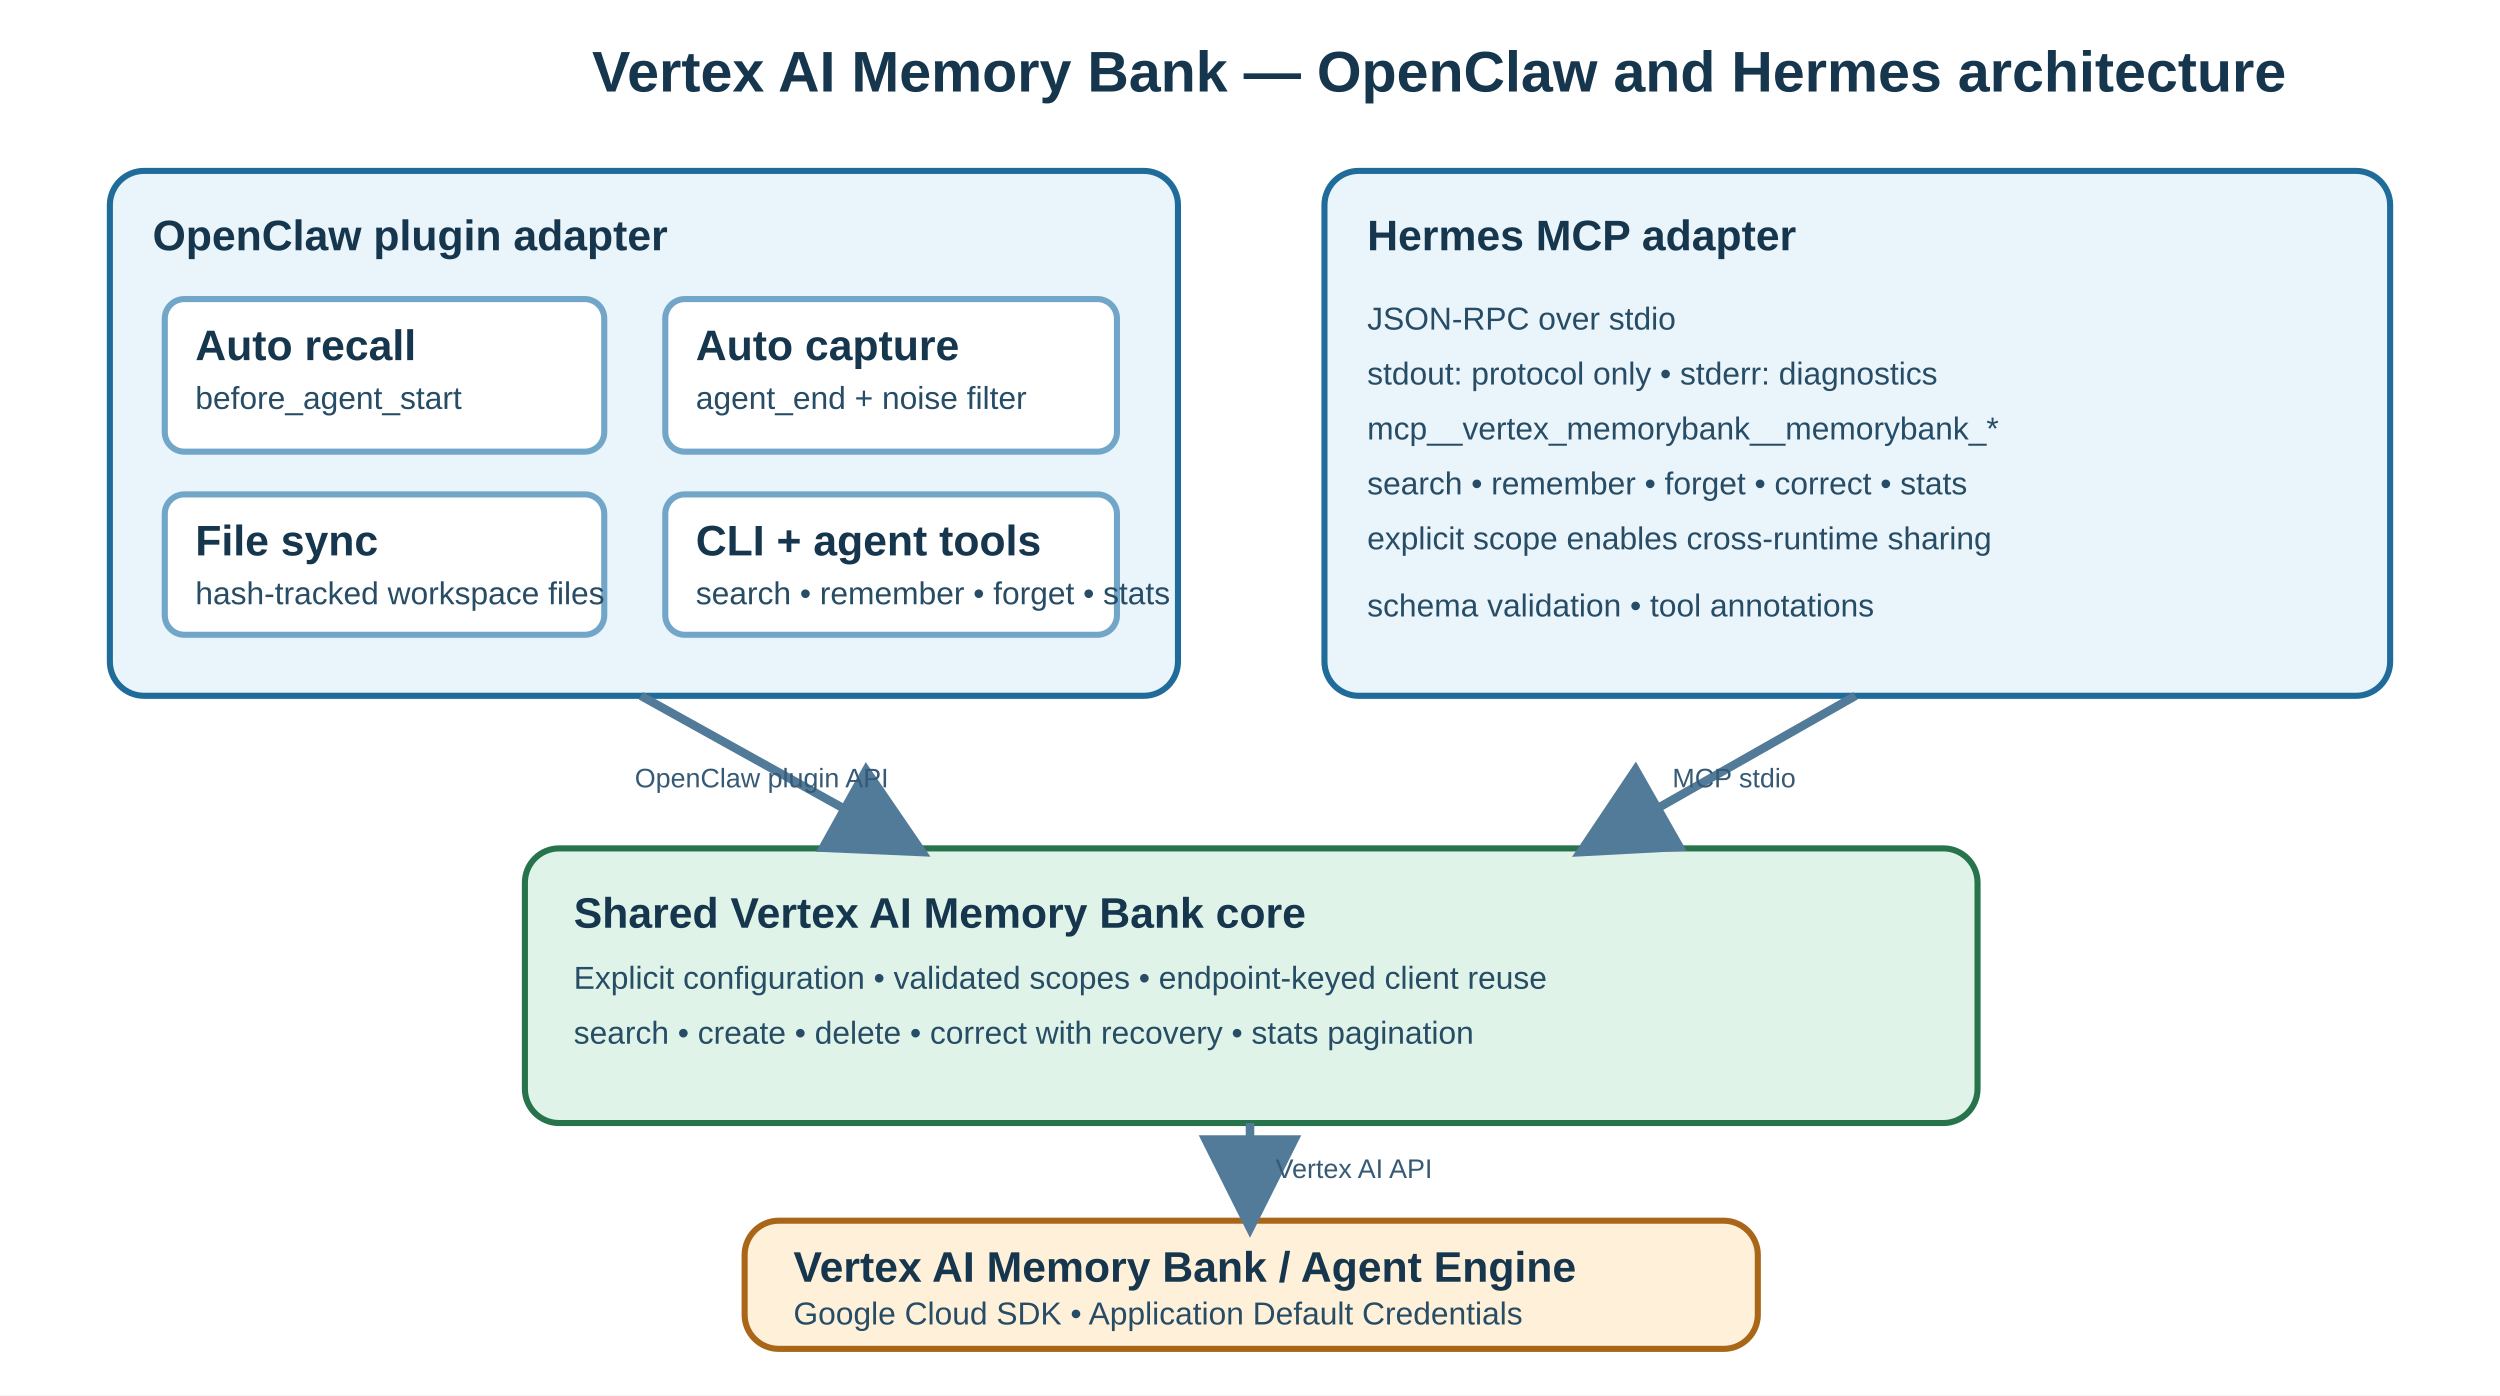
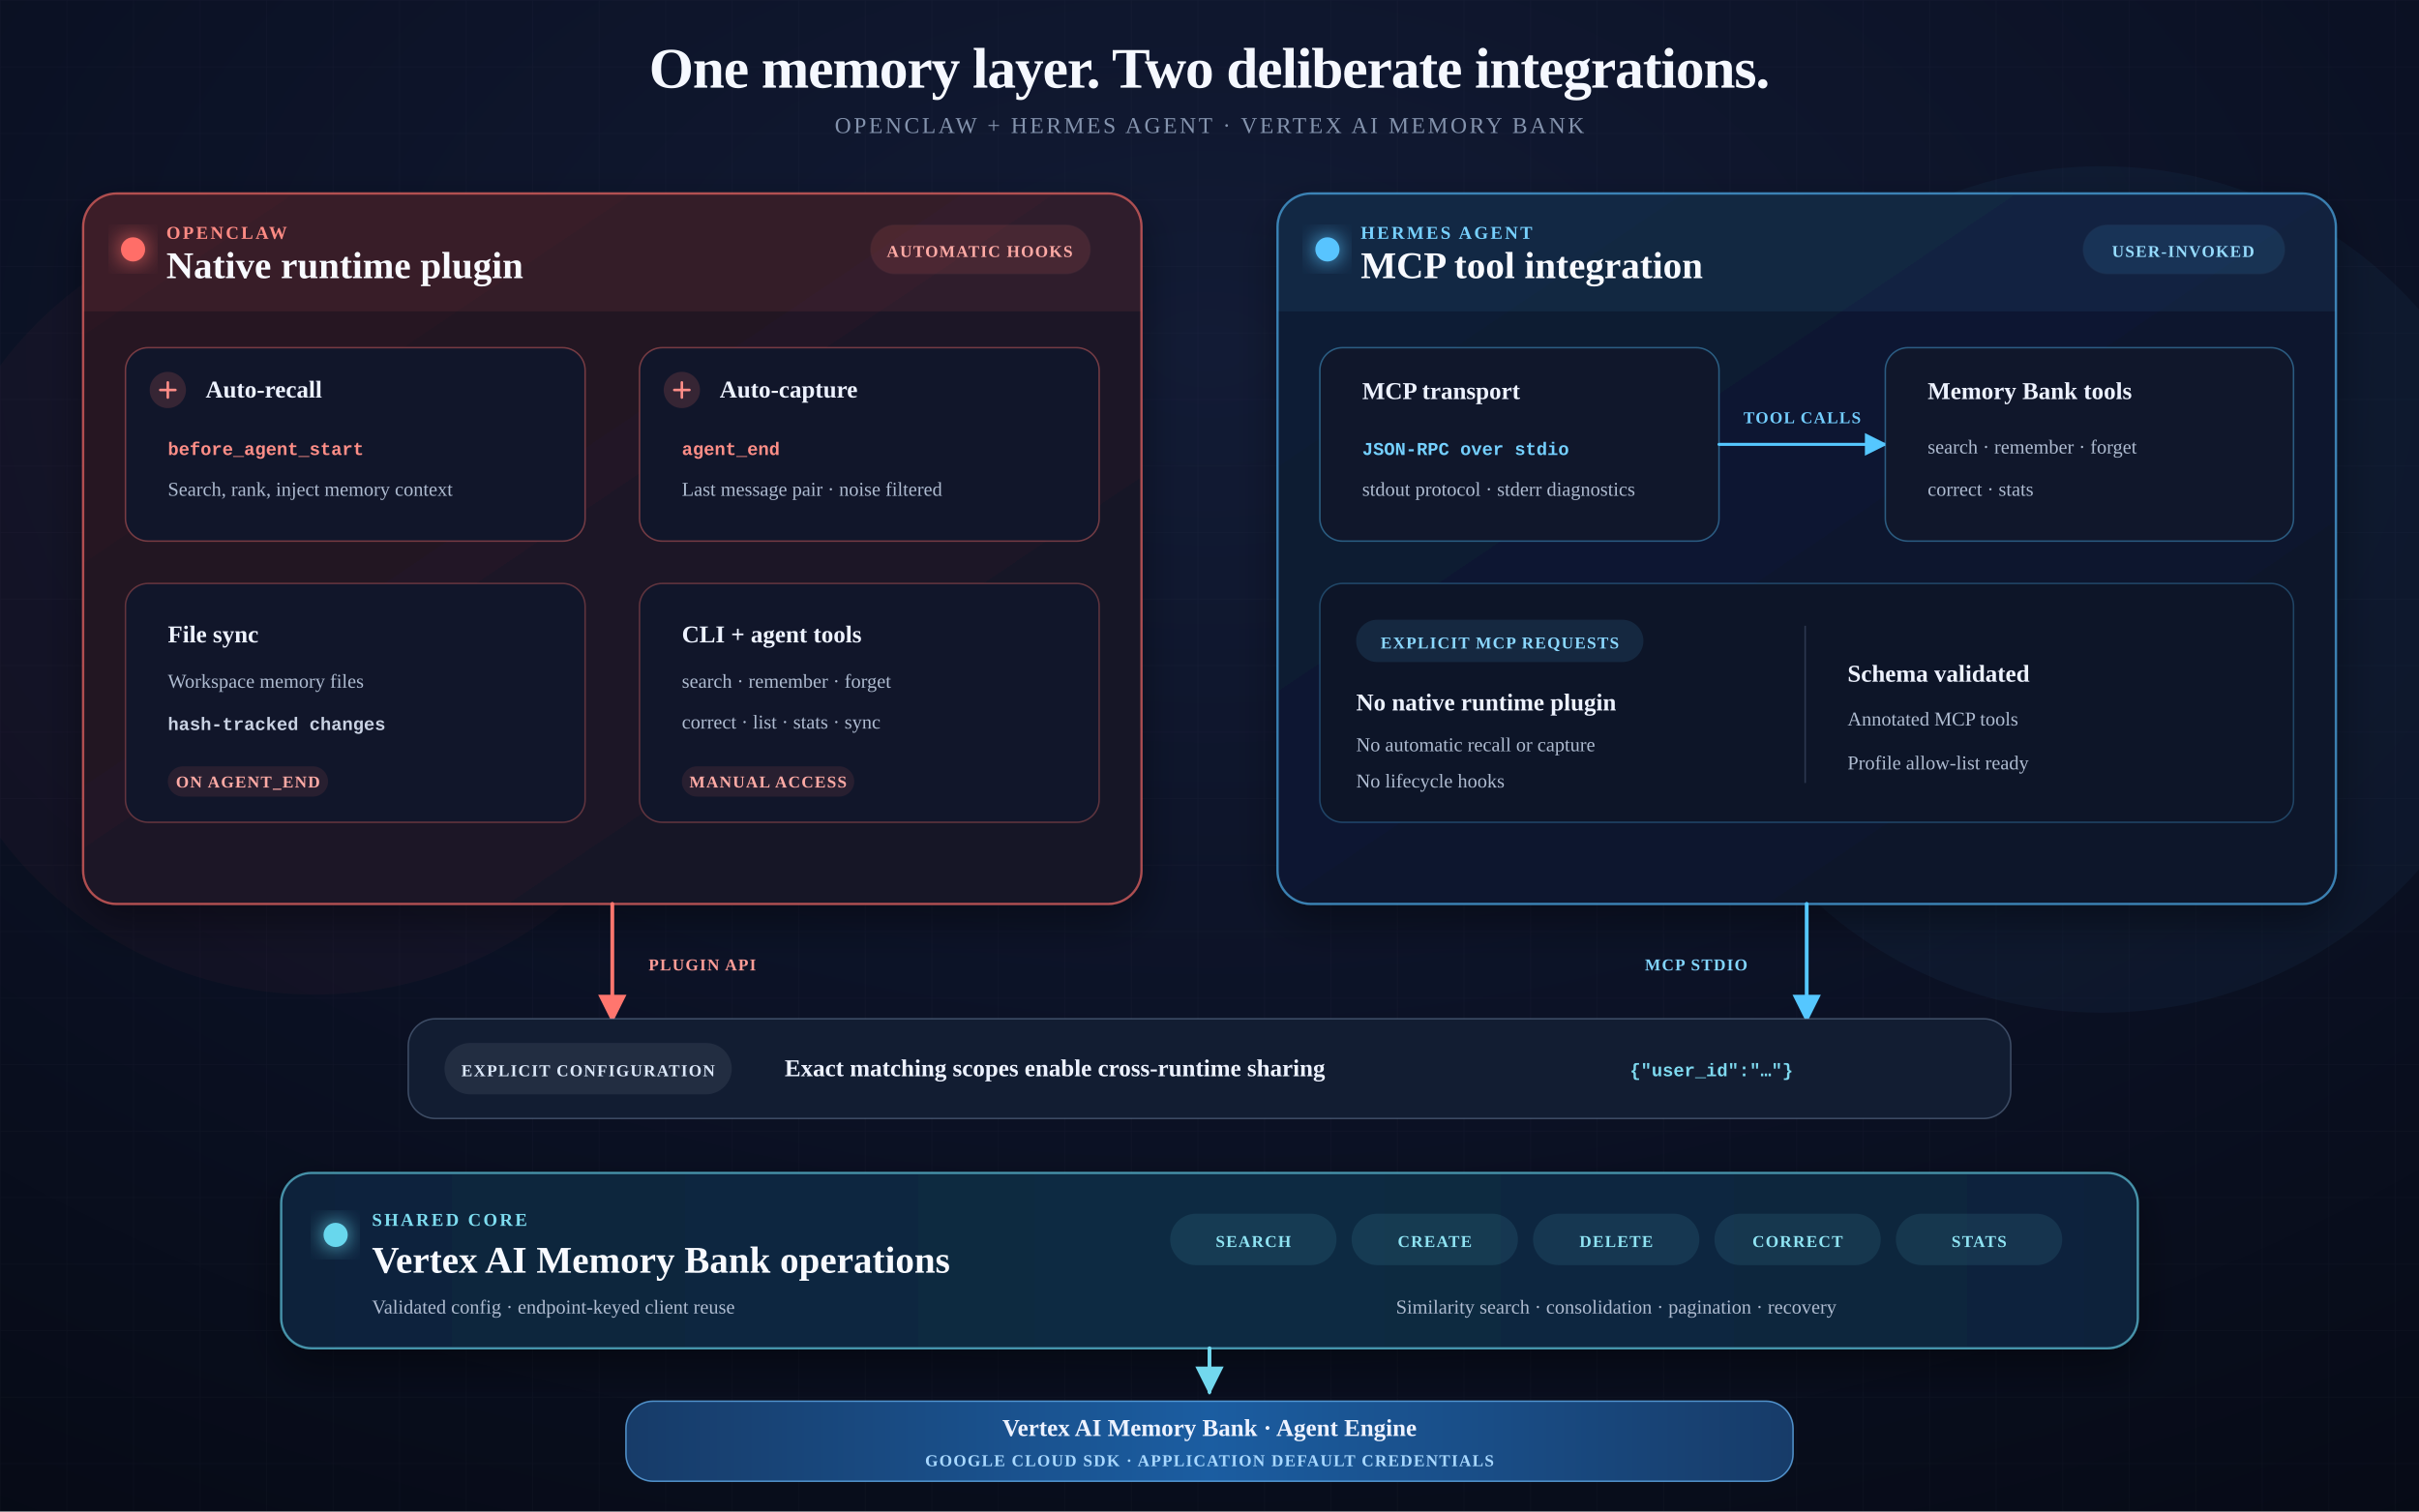
- <svg xmlns="http://www.w3.org/2000/svg" width="2048" height="1143" viewBox="0 0 2048 1143">
-   <rect width="2048" height="1143" fill="#ffffff" />
-   <style>
-     text{font-family:Arial,sans-serif;fill:#16364e}.title{font-size:47px;font-weight:bold}.heading{font-size:35px;font-weight:bold}.body{font-size:26px;fill:#274c65}.label{font-size:22px;fill:#365a75}
+ <svg xmlns="http://www.w3.org/2000/svg" viewBox="0 0 1600 1000" role="img" aria-labelledby="diagram-title diagram-desc">
+   <defs>
+     <style>
+     *{box-sizing:border-box}html,body{margin:0;width:100%;height:100%;overflow:hidden;background:#070b18}body{display:grid;place-items:center;font-family:Inter,ui-sans-serif,-apple-system,BlinkMacSystemFont,"Segoe UI",Arial,sans-serif}.frame{width:min(100vw,1600px);aspect-ratio:8/5}.frame svg{display:block;width:100%;height:100%}.title{font-size:38px;font-weight:720;letter-spacing:-.7px;fill:#f5f8ff}.subtitle{font-size:15px;font-weight:520;letter-spacing:1.7px;fill:#8493ad}.panel-title{font-size:25px;font-weight:700;fill:#f8faff}.panel-kicker{font-size:12px;font-weight:750;letter-spacing:1.5px}.card-title{font-size:16px;font-weight:700;fill:#edf2ff}.body{font-size:13px;font-weight:500;fill:#aebbd0}.mono{font-family:"SFMono-Regular",Consolas,"Liberation Mono",monospace;font-size:12px;font-weight:600}.small{font-size:11px;font-weight:650;letter-spacing:.8px}.line{fill:none;stroke-linecap:round;stroke-linejoin:round}.node{filter:url(#shadow)}
  </style>
-   <defs>
-     <marker id="arrow" markerWidth="12" markerHeight="12" refX="10" refY="6" orient="auto">
-       <path d="M0,0 L12,6 L0,12z" fill="#527a99" />
+     <radialGradient id="bg" cx="50%" cy="23%" r="95%">
+       <stop offset="0" stop-color="#121b35" />
+       <stop offset=".55" stop-color="#0b1124" />
+       <stop offset="1" stop-color="#060a15" />
+     </radialGradient>
+     <linearGradient id="coralPanel" x1="0" y1="0" x2="1" y2="1">
+       <stop stop-color="#2b1722" />
+       <stop offset="1" stop-color="#121328" />
+     </linearGradient>
+     <linearGradient id="bluePanel" x1="0" y1="0" x2="1" y2="1">
+       <stop stop-color="#101d36" />
+       <stop offset="1" stop-color="#111329" />
+     </linearGradient>
+     <linearGradient id="corePanel" x1="0" y1="0" x2="1" y2="0">
+       <stop stop-color="#10233b" />
+       <stop offset=".5" stop-color="#102b43" />
+       <stop offset="1" stop-color="#10233b" />
+     </linearGradient>
+     <linearGradient id="vertexPanel" x1="0" y1="0" x2="1" y2="0">
+       <stop stop-color="#173b68" />
+       <stop offset=".5" stop-color="#1b5da1" />
+       <stop offset="1" stop-color="#173b68" />
+     </linearGradient>
+     <pattern id="grid" width="44" height="44" patternUnits="userSpaceOnUse">
+       <path d="M44 0H0V44" fill="none" stroke="#6f83a8" stroke-opacity=".045" stroke-width="1" />
+     </pattern>
+     <filter id="shadow" x="-25%" y="-25%" width="150%" height="150%">
+       <feDropShadow dx="0" dy="12" stdDeviation="14" flood-color="#000" flood-opacity=".38" />
+     </filter>
+     <filter id="coralGlow" x="-50%" y="-50%" width="200%" height="200%">
+       <feGaussianBlur stdDeviation="8" result="b" />
+       <feMerge>
+         <feMergeNode in="b" />
+         <feMergeNode in="SourceGraphic" />
+       </feMerge>
+     </filter>
+     <filter id="blueGlow" x="-50%" y="-50%" width="200%" height="200%">
+       <feGaussianBlur stdDeviation="7" result="b" />
+       <feMerge>
+         <feMergeNode in="b" />
+         <feMergeNode in="SourceGraphic" />
+       </feMerge>
+     </filter>
+     <marker id="arrowCoral" viewBox="0 0 12 12" refX="10" refY="6" markerWidth="9" markerHeight="9" orient="auto">
+       <path d="M1 1l10 5-10 5z" fill="#ff766e" />
+     </marker>
+     <marker id="arrowBlue" viewBox="0 0 12 12" refX="10" refY="6" markerWidth="9" markerHeight="9" orient="auto">
+       <path d="M1 1l10 5-10 5z" fill="#55c7ff" />
+     </marker>
+     <marker id="arrowCore" viewBox="0 0 12 12" refX="10" refY="6" markerWidth="9" markerHeight="9" orient="auto">
+       <path d="M1 1l10 5-10 5z" fill="#72d8ee" />
    </marker>
  </defs>
-   <text x="485" y="75" class="title">Vertex AI Memory Bank — OpenClaw and Hermes architecture</text>
-   <g stroke-width="5">
-     <rect x="90" y="140" width="875" height="430" rx="28" fill="#eaf4fb" stroke="#1f6b99" />
-     <text x="125" y="205" class="heading">OpenClaw plugin adapter</text>
-     <rect x="135" y="245" width="360" height="125" rx="16" fill="#ffffff" stroke="#72a6c8" />
-     <text x="160" y="295" class="heading">Auto recall</text>
-     <text x="160" y="335" class="body">before_agent_start</text>
-     <rect x="545" y="245" width="370" height="125" rx="16" fill="#ffffff" stroke="#72a6c8" />
-     <text x="570" y="295" class="heading">Auto capture</text>
-     <text x="570" y="335" class="body">agent_end + noise filter</text>
-     <rect x="135" y="405" width="360" height="115" rx="16" fill="#ffffff" stroke="#72a6c8" />
-     <text x="160" y="455" class="heading">File sync</text>
-     <text x="160" y="495" class="body">hash-tracked workspace files</text>
-     <rect x="545" y="405" width="370" height="115" rx="16" fill="#ffffff" stroke="#72a6c8" />
-     <text x="570" y="455" class="heading">CLI + agent tools</text>
-     <text x="570" y="495" class="body">search • remember • forget • stats</text>
-     <rect x="1085" y="140" width="873" height="430" rx="28" fill="#eaf4fb" stroke="#1f6b99" />
-     <text x="1120" y="205" class="heading">Hermes MCP adapter</text>
-     <text x="1120" y="270" class="body">JSON-RPC over stdio</text>
-     <text x="1120" y="315" class="body">stdout: protocol only • stderr: diagnostics</text>
-     <text x="1120" y="360" class="body">mcp__vertex_memorybank__memorybank_*</text>
-     <text x="1120" y="405" class="body">search • remember • forget • correct • stats</text>
-     <text x="1120" y="450" class="body">explicit scope enables cross-runtime sharing</text>
-     <text x="1120" y="505" class="body">schema validation • tool annotations</text>
-     <rect x="430" y="695" width="1190" height="225" rx="28" fill="#dff3e8" stroke="#27734b" />
-     <text x="470" y="760" class="heading">Shared Vertex AI Memory Bank core</text>
-     <text x="470" y="810" class="body">Explicit configuration • validated scopes • endpoint-keyed client reuse</text>
-     <text x="470" y="855" class="body">search • create • delete • correct with recovery • stats pagination</text>
-     <rect x="610" y="1000" width="830" height="105" rx="28" fill="#fff0d9" stroke="#a96618" />
-     <text x="650" y="1050" class="heading">Vertex AI Memory Bank / Agent Engine</text>
-     <text x="650" y="1085" class="body">Google Cloud SDK • Application Default Credentials</text>
+   <rect width="1600" height="1000" fill="url(#bg)" />
+   <rect width="1600" height="1000" fill="url(#grid)" />
+   <circle cx="208" cy="398" r="260" fill="#ff625d" opacity=".035" />
+   <circle cx="1390" cy="390" r="280" fill="#48b8ff" opacity=".045" />
+   <g data-component-id="diagram-heading">
+     <text x="800" y="58" text-anchor="middle" class="title">One memory layer. Two deliberate integrations.</text>
+     <text x="800" y="88" text-anchor="middle" class="subtitle">OPENCLAW + HERMES AGENT · VERTEX AI MEMORY BANK</text>
  </g>
-   <path d="M525 570 L750 695" stroke="#527a99" stroke-width="7" marker-end="url(#arrow)" />
-   <text x="520" y="645" class="label">OpenClaw plugin API</text>
-   <path d="M1520 570 L1300 695" stroke="#527a99" stroke-width="7" marker-end="url(#arrow)" />
-   <text x="1370" y="645" class="label">MCP stdio</text>
-   <path d="M1024 920 L1024 1000" stroke="#527a99" stroke-width="7" marker-end="url(#arrow)" />
-   <text x="1045" y="965" class="label">Vertex AI API</text>
+   <g data-component-id="openclaw-native-plugin" aria-label="OpenClaw native plugin architecture">
+     <rect class="node" x="55" y="128" width="700" height="470" rx="22" fill="url(#coralPanel)" stroke="#ff6e68" stroke-opacity=".64" stroke-width="1.5" />
+     <path d="M78 128h654a23 23 0 0 1 23 23v55H55v-55a23 23 0 0 1 23-23z" fill="#ff6e68" opacity=".085" />
+     <circle cx="88" cy="165" r="8" fill="#ff6e68" filter="url(#coralGlow)" />
+     <text x="110" y="158" class="panel-kicker" fill="#ff8b84">OPENCLAW</text>
+     <text x="110" y="184" class="panel-title">Native runtime plugin</text>
+     <rect x="576" y="149" width="145" height="32" rx="16" fill="#ff6e68" opacity=".12" stroke="#ff8b84" stroke-opacity=".5" />
+     <text x="648" y="170" text-anchor="middle" class="small" fill="#ffaaa5">AUTOMATIC HOOKS</text>
+     <g data-component-id="openclaw-auto-recall">
+       <rect x="83" y="230" width="304" height="128" rx="15" fill="#11162a" stroke="#ff756f" stroke-opacity=".4" />
+       <circle cx="111" cy="258" r="12" fill="#ff706a" opacity=".16" />
+       <path d="M106 258h10m-5-5v10" stroke="#ff8d87" stroke-width="1.7" stroke-linecap="round" />
+       <text x="136" y="263" class="card-title">Auto-recall</text>
+       <text x="111" y="301" class="mono" fill="#ff8e87">before_agent_start</text>
+       <text x="111" y="328" class="body">Search, rank, inject memory context</text>
+     </g>
+     <g data-component-id="openclaw-auto-capture">
+       <rect x="423" y="230" width="304" height="128" rx="15" fill="#11162a" stroke="#ff756f" stroke-opacity=".4" />
+       <circle cx="451" cy="258" r="12" fill="#ff706a" opacity=".16" />
+       <path d="M446 258h10M451 253v10" stroke="#ff8d87" stroke-width="1.7" stroke-linecap="round" />
+       <text x="476" y="263" class="card-title">Auto-capture</text>
+       <text x="451" y="301" class="mono" fill="#ff8e87">agent_end</text>
+       <text x="451" y="328" class="body">Last message pair · noise filtered</text>
+     </g>
+     <g data-component-id="openclaw-file-sync">
+       <rect x="83" y="386" width="304" height="158" rx="15" fill="#11162a" stroke="#ff756f" stroke-opacity=".32" />
+       <text x="111" y="425" class="card-title">File sync</text>
+       <text x="111" y="455" class="body">Workspace memory files</text>
+       <text x="111" y="483" class="mono" fill="#c9d2e3">hash-tracked changes</text>
+       <rect x="111" y="507" width="106" height="20" rx="10" fill="#ff6e68" opacity=".1" />
+       <text x="164" y="521" text-anchor="middle" class="small" fill="#ffaaa5">ON AGENT_END</text>
+     </g>
+     <g data-component-id="openclaw-tools">
+       <rect x="423" y="386" width="304" height="158" rx="15" fill="#11162a" stroke="#ff756f" stroke-opacity=".32" />
+       <text x="451" y="425" class="card-title">CLI + agent tools</text>
+       <text x="451" y="455" class="body">search · remember · forget</text>
+       <text x="451" y="482" class="body">correct · list · stats · sync</text>
+       <rect x="451" y="507" width="114" height="20" rx="10" fill="#ff6e68" opacity=".1" />
+       <text x="508" y="521" text-anchor="middle" class="small" fill="#ffaaa5">MANUAL ACCESS</text>
+     </g>
+   </g>
+   <g data-component-id="hermes-mcp-integration" aria-label="Hermes MCP integration architecture">
+     <rect class="node" x="845" y="128" width="700" height="470" rx="22" fill="url(#bluePanel)" stroke="#54bfff" stroke-opacity=".62" stroke-width="1.5" />
+     <path d="M868 128h654a23 23 0 0 1 23 23v55H845v-55a23 23 0 0 1 23-23z" fill="#4dbbff" opacity=".075" />
+     <circle cx="878" cy="165" r="8" fill="#58c4ff" filter="url(#blueGlow)" />
+     <text x="900" y="158" class="panel-kicker" fill="#77d1ff">HERMES AGENT</text>
+     <text x="900" y="184" class="panel-title">MCP tool integration</text>
+     <rect x="1378" y="149" width="133" height="32" rx="16" fill="#4dbbff" opacity=".11" stroke="#73ccff" stroke-opacity=".5" />
+     <text x="1444" y="170" text-anchor="middle" class="small" fill="#96dcff">USER-INVOKED</text>
+     <g data-component-id="hermes-stdio-transport">
+       <rect x="873" y="230" width="264" height="128" rx="15" fill="#10172b" stroke="#57c4ff" stroke-opacity=".4" />
+       <text x="901" y="264" class="card-title">MCP transport</text>
+       <text x="901" y="301" class="mono" fill="#74d0ff">JSON-RPC over stdio</text>
+       <text x="901" y="328" class="body">stdout protocol · stderr diagnostics</text>
+     </g>
+     <path d="M1137 294h110" class="line" stroke="#55c7ff" stroke-width="2" marker-end="url(#arrowBlue)" />
+     <text x="1192" y="280" text-anchor="middle" class="small" fill="#73ceff">TOOL CALLS</text>
+     <g data-component-id="hermes-tools">
+       <rect x="1247" y="230" width="270" height="128" rx="15" fill="#10172b" stroke="#57c4ff" stroke-opacity=".4" />
+       <text x="1275" y="264" class="card-title">Memory Bank tools</text>
+       <text x="1275" y="300" class="body">search · remember · forget</text>
+       <text x="1275" y="328" class="body">correct · stats</text>
+     </g>
+     <g data-component-id="hermes-explicit-behavior">
+       <rect x="873" y="386" width="644" height="158" rx="15" fill="#0d1528" stroke="#54c0ff" stroke-opacity=".28" />
+       <rect x="897" y="410" width="190" height="28" rx="14" fill="#52c1ff" opacity=".11" />
+       <text x="992" y="429" text-anchor="middle" class="small" fill="#8bd8ff">EXPLICIT MCP REQUESTS</text>
+       <text x="897" y="470" class="card-title">No native runtime plugin</text>
+       <text x="897" y="497" class="body">No automatic recall or capture</text>
+       <text x="897" y="521" class="body">No lifecycle hooks</text>
+       <path d="M1194 414v104" stroke="#7185a7" stroke-opacity=".32" />
+       <text x="1222" y="451" class="card-title">Schema validated</text>
+       <text x="1222" y="480" class="body">Annotated MCP tools</text>
+       <text x="1222" y="509" class="body">Profile allow-list ready</text>
+     </g>
+   </g>
+   <path d="M405 598v77" class="line" stroke="#ff766e" stroke-width="2.5" marker-end="url(#arrowCoral)" />
+   <path d="M1195 598v77" class="line" stroke="#55c7ff" stroke-width="2.5" marker-end="url(#arrowBlue)" />
+   <text x="429" y="642" class="small" fill="#ff9d97">PLUGIN API</text>
+   <text x="1088" y="642" class="small" fill="#82d5ff">MCP STDIO</text>
+   <g data-component-id="shared-scope" aria-label="Explicit matching scope controls sharing">
+     <rect x="270" y="674" width="1060" height="66" rx="18" fill="#121d32" stroke="#778cac" stroke-opacity=".45" />
+     <rect x="294" y="690" width="190" height="34" rx="17" fill="#d6e2f5" opacity=".08" />
+     <text x="389" y="712" text-anchor="middle" class="small" fill="#dce8fa">EXPLICIT CONFIGURATION</text>
+     <text x="519" y="712" class="card-title">Exact matching scopes enable cross-runtime sharing</text>
+     <text x="1078" y="712" class="mono" fill="#7ed9ef">{"user_id":"…"}</text>
+   </g>
+   <g data-component-id="shared-memory-core" aria-label="Shared Vertex AI Memory Bank operations">
+     <rect class="node" x="186" y="776" width="1228" height="116" rx="20" fill="url(#corePanel)" stroke="#65d1e9" stroke-opacity=".65" stroke-width="1.5" />
+     <circle cx="222" cy="817" r="8" fill="#68d7ed" filter="url(#blueGlow)" />
+     <text x="246" y="811" class="panel-kicker" fill="#7eddf0">SHARED CORE</text>
+     <text x="246" y="842" class="panel-title">Vertex AI Memory Bank operations</text>
+     <text x="246" y="869" class="body">Validated config · endpoint-keyed client reuse</text>
+     <g transform="translate(774 803)">
+       <rect width="110" height="34" rx="17" fill="#68d5ed" opacity=".1" />
+       <text x="55" y="22" text-anchor="middle" class="small" fill="#8fe4f3">SEARCH</text>
+       <rect x="120" width="110" height="34" rx="17" fill="#68d5ed" opacity=".1" />
+       <text x="175" y="22" text-anchor="middle" class="small" fill="#8fe4f3">CREATE</text>
+       <rect x="240" width="110" height="34" rx="17" fill="#68d5ed" opacity=".1" />
+       <text x="295" y="22" text-anchor="middle" class="small" fill="#8fe4f3">DELETE</text>
+       <rect x="360" width="110" height="34" rx="17" fill="#68d5ed" opacity=".1" />
+       <text x="415" y="22" text-anchor="middle" class="small" fill="#8fe4f3">CORRECT</text>
+       <rect x="480" width="110" height="34" rx="17" fill="#68d5ed" opacity=".1" />
+       <text x="535" y="22" text-anchor="middle" class="small" fill="#8fe4f3">STATS</text>
+       <text x="295" y="66" text-anchor="middle" class="body">Similarity search · consolidation · pagination · recovery</text>
+     </g>
+   </g>
+   <path d="M800 892v29" class="line" stroke="#72d8ee" stroke-width="2.5" marker-end="url(#arrowCore)" />
+   <g data-component-id="vertex-ai-service" aria-label="Google Cloud Vertex AI Memory Bank service">
+     <rect x="414" y="927" width="772" height="53" rx="18" fill="url(#vertexPanel)" stroke="#6bbcff" stroke-opacity=".7" />
+     <text x="800" y="950" text-anchor="middle" class="card-title">Vertex AI Memory Bank · Agent Engine</text>
+     <text x="800" y="970" text-anchor="middle" class="small" fill="#a8d8ff">GOOGLE CLOUD SDK · APPLICATION DEFAULT CREDENTIALS</text>
+   </g>
</svg>
